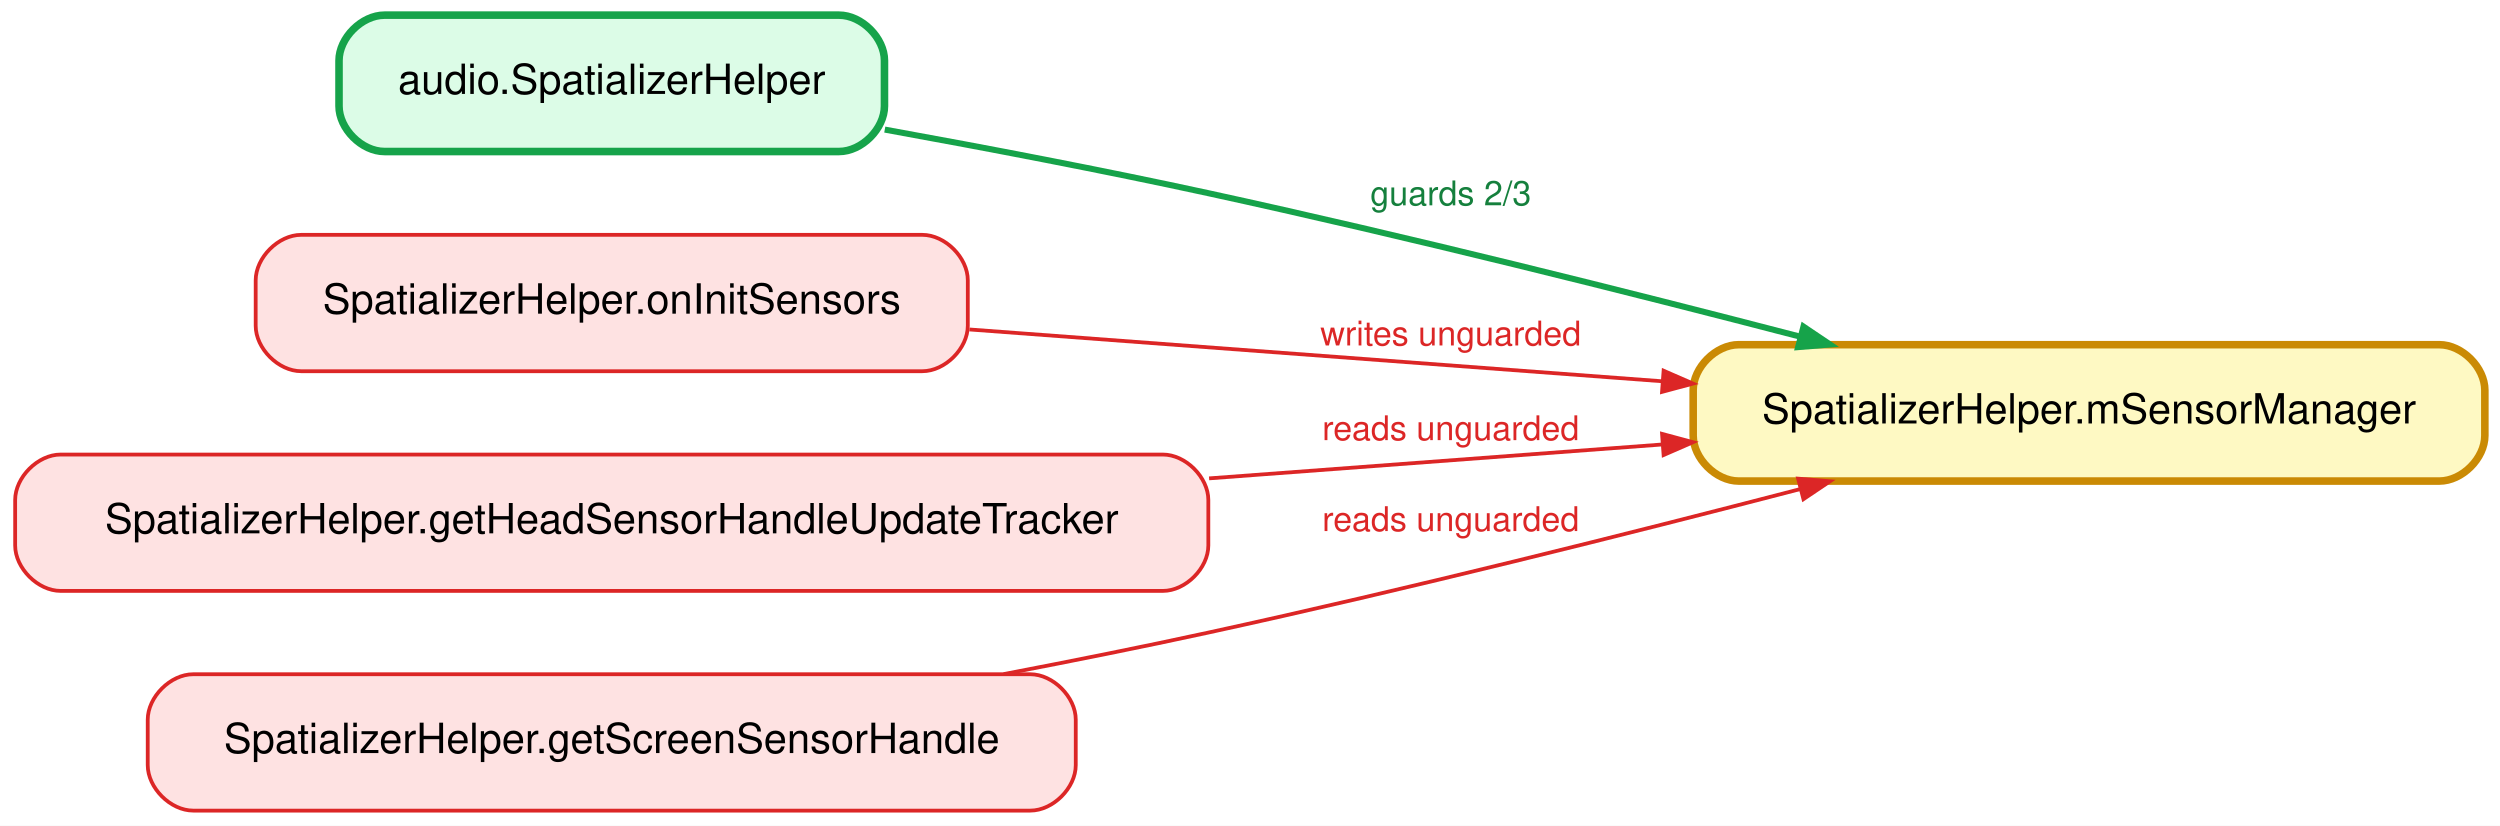
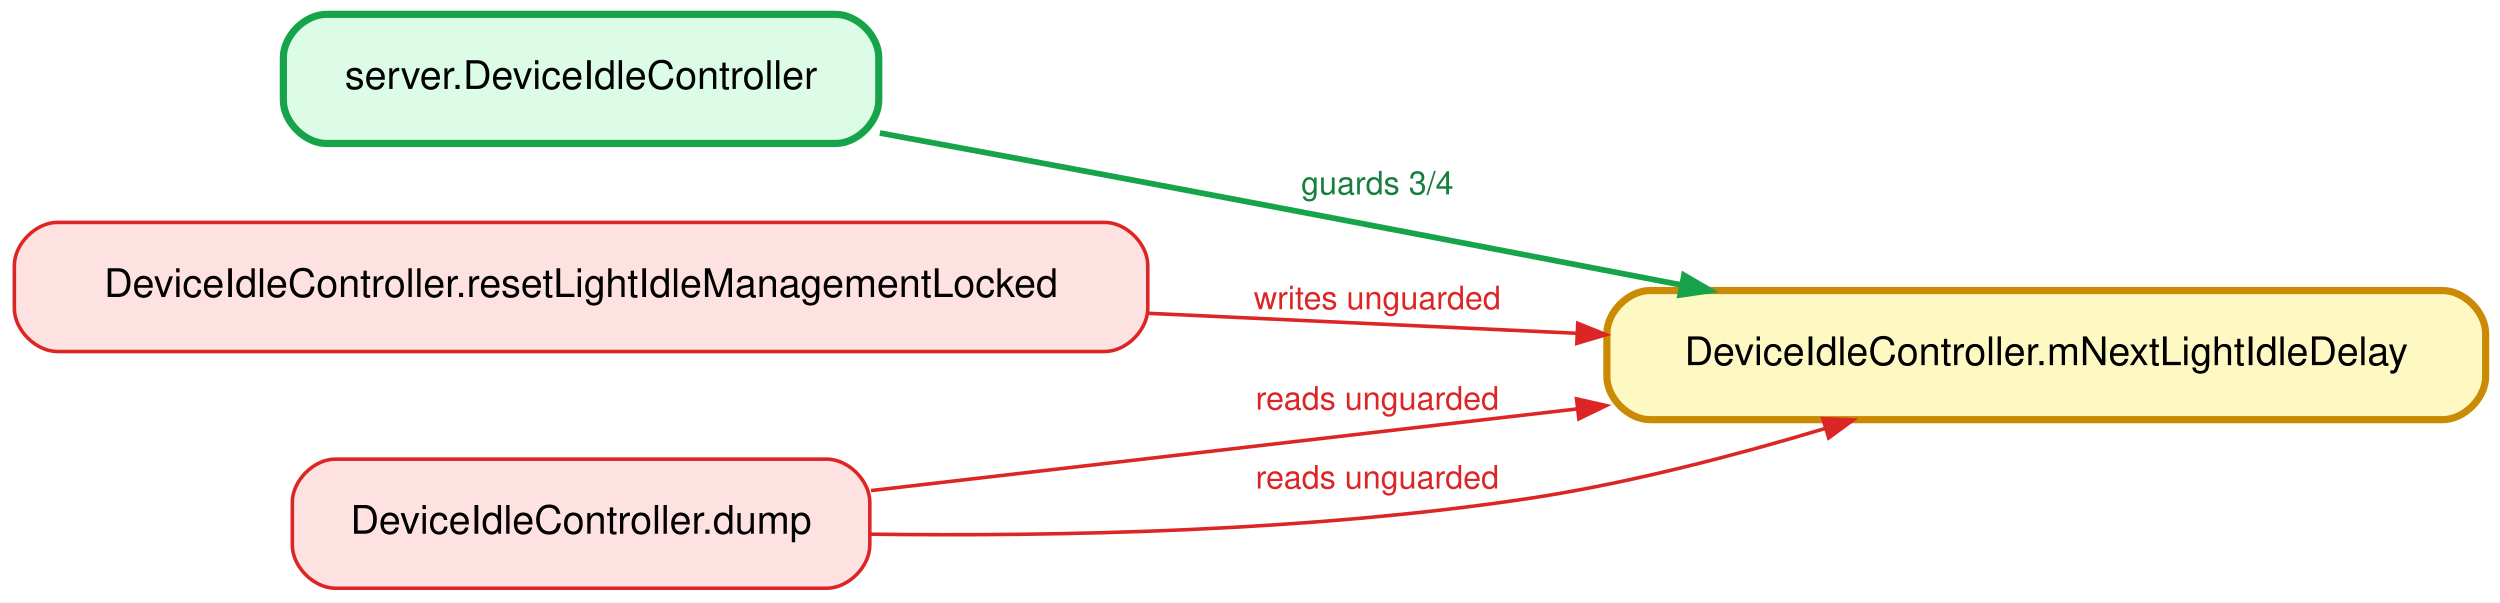
- <svg xmlns="http://www.w3.org/2000/svg" width="660pt" height="218pt" viewBox="0.00 0.00 660.00 218.00">
-   <g id="graph0" class="graph" transform="scale(1 1) rotate(0) translate(4 214)">
-     <polygon fill="white" stroke="transparent" points="-4,4 -4,-214 656,-214 656,4 -4,4" />
+ <svg xmlns="http://www.w3.org/2000/svg" width="697pt" height="168pt" viewBox="0.00 0.00 697.00 168.00">
+   <g id="graph0" class="graph" transform="scale(1 1) rotate(0) translate(4 164)">
+     <polygon fill="white" stroke="transparent" points="-4,4 -4,-164 693,-164 693,4 -4,4" />
    <g id="node1" class="node">
-       <path fill="#fef9c3" stroke="#ca8a04" stroke-width="2" d="M640,-123C640,-123 455,-123 455,-123 449,-123 443,-117 443,-111 443,-111 443,-99 443,-99 443,-93 449,-87 455,-87 455,-87 640,-87 640,-87 646,-87 652,-93 652,-99 652,-99 652,-111 652,-111 652,-117 646,-123 640,-123" />
-       <text text-anchor="middle" x="547.5" y="-102.2" font-family="Helvetica,sans-Serif" font-size="11.00">SpatializerHelper.mSensorManager</text>
+       <path fill="#fef9c3" stroke="#ca8a04" stroke-width="2" d="M677,-83C677,-83 456,-83 456,-83 450,-83 444,-77 444,-71 444,-71 444,-59 444,-59 444,-53 450,-47 456,-47 456,-47 677,-47 677,-47 683,-47 689,-53 689,-59 689,-59 689,-71 689,-71 689,-77 683,-83 677,-83" />
+       <text text-anchor="middle" x="566.5" y="-62.2" font-family="Helvetica,sans-Serif" font-size="11.00">DeviceIdleController.mNextLightIdleDelay</text>
    </g>
    <g id="node2" class="node">
-       <path fill="#dcfce7" stroke="#16a34a" stroke-width="2" d="M217.5,-210C217.5,-210 97.5,-210 97.5,-210 91.5,-210 85.5,-204 85.5,-198 85.5,-198 85.5,-186 85.5,-186 85.5,-180 91.5,-174 97.5,-174 97.5,-174 217.5,-174 217.5,-174 223.5,-174 229.5,-180 229.5,-186 229.5,-186 229.5,-198 229.5,-198 229.5,-204 223.5,-210 217.5,-210" />
-       <text text-anchor="middle" x="157.5" y="-189.2" font-family="Helvetica,sans-Serif" font-size="11.00">audio.SpatializerHelper</text>
+       <path fill="#dcfce7" stroke="#16a34a" stroke-width="2" d="M229,-160C229,-160 87,-160 87,-160 81,-160 75,-154 75,-148 75,-148 75,-136 75,-136 75,-130 81,-124 87,-124 87,-124 229,-124 229,-124 235,-124 241,-130 241,-136 241,-136 241,-148 241,-148 241,-154 235,-160 229,-160" />
+       <text text-anchor="middle" x="158" y="-139.2" font-family="Helvetica,sans-Serif" font-size="11.00">server.DeviceIdleController</text>
    </g>
    <g id="edge1" class="edge">
-       <path fill="none" stroke="#16a34a" stroke-width="1.6" d="M229.58,-179.79C256.42,-174.93 287.19,-169.05 315,-163 367.42,-151.59 426.03,-136.88 471.16,-125.14" />
-       <polygon fill="#16a34a" stroke="#16a34a" stroke-width="1.6" points="472.11,-127.78 479.14,-123.05 470.7,-122.36 472.11,-127.78" />
-       <text text-anchor="middle" x="379" y="-159.8" font-family="Helvetica,sans-Serif" font-size="9.00" fill="#15803d"> guards 2/3</text>
+       <path fill="none" stroke="#16a34a" stroke-width="1.6" d="M241.32,-126.91C265.4,-122.47 291.76,-117.57 316,-113 364.97,-103.77 419.3,-93.34 464.73,-84.56" />
+       <polygon fill="#16a34a" stroke="#16a34a" stroke-width="1.6" points="465.49,-87.27 472.82,-83 464.43,-81.77 465.49,-87.27" />
+       <text text-anchor="middle" x="380" y="-109.8" font-family="Helvetica,sans-Serif" font-size="9.00" fill="#15803d"> guards 3/4</text>
    </g>
    <g id="node3" class="node">
-       <path fill="#fee2e2" stroke="#dc2626" d="M239.5,-152C239.5,-152 75.5,-152 75.5,-152 69.5,-152 63.5,-146 63.5,-140 63.5,-140 63.5,-128 63.5,-128 63.5,-122 69.5,-116 75.5,-116 75.5,-116 239.5,-116 239.5,-116 245.5,-116 251.5,-122 251.5,-128 251.5,-128 251.5,-140 251.5,-140 251.5,-146 245.5,-152 239.5,-152" />
-       <text text-anchor="middle" x="157.5" y="-131.2" font-family="Helvetica,sans-Serif" font-size="11.00">SpatializerHelper.onInitSensors</text>
+       <path fill="#fee2e2" stroke="#dc2626" d="M304,-102C304,-102 12,-102 12,-102 6,-102 0,-96 0,-90 0,-90 0,-78 0,-78 0,-72 6,-66 12,-66 12,-66 304,-66 304,-66 310,-66 316,-72 316,-78 316,-78 316,-90 316,-90 316,-96 310,-102 304,-102" />
+       <text text-anchor="middle" x="158" y="-81.2" font-family="Helvetica,sans-Serif" font-size="11.00">DeviceIdleController.resetLightIdleManagementLocked</text>
    </g>
    <g id="edge2" class="edge">
-       <path fill="none" stroke="#dc2626" d="M251.93,-127.02C306.97,-122.9 376.94,-117.67 434.87,-113.34" />
-       <polygon fill="#dc2626" stroke="#dc2626" points="435.19,-116.13 442.96,-112.74 434.78,-110.54 435.19,-116.13" />
-       <text text-anchor="middle" x="379" y="-122.8" font-family="Helvetica,sans-Serif" font-size="9.00" fill="#dc2626"> writes unguarded</text>
+       <path fill="none" stroke="#dc2626" d="M316.16,-76.65C355.69,-74.81 397.67,-72.84 435.69,-71.07" />
+       <polygon fill="#dc2626" stroke="#dc2626" points="435.88,-73.86 443.74,-70.69 435.62,-68.27 435.88,-73.86" />
+       <text text-anchor="middle" x="380" y="-77.8" font-family="Helvetica,sans-Serif" font-size="9.00" fill="#dc2626"> writes unguarded</text>
    </g>
    <g id="node4" class="node">
-       <path fill="#fee2e2" stroke="#dc2626" d="M303,-94C303,-94 12,-94 12,-94 6,-94 0,-88 0,-82 0,-82 0,-70 0,-70 0,-64 6,-58 12,-58 12,-58 303,-58 303,-58 309,-58 315,-64 315,-70 315,-70 315,-82 315,-82 315,-88 309,-94 303,-94" />
-       <text text-anchor="middle" x="157.5" y="-73.2" font-family="Helvetica,sans-Serif" font-size="11.00">SpatializerHelper.getHeadSensorHandleUpdateTracker</text>
+       <path fill="#fee2e2" stroke="#dc2626" d="M226.5,-36C226.5,-36 89.5,-36 89.5,-36 83.5,-36 77.5,-30 77.5,-24 77.5,-24 77.5,-12 77.5,-12 77.5,-6 83.5,0 89.5,0 89.5,0 226.5,0 226.5,0 232.5,0 238.5,-6 238.5,-12 238.5,-12 238.5,-24 238.5,-24 238.5,-30 232.5,-36 226.5,-36" />
+       <text text-anchor="middle" x="158" y="-15.2" font-family="Helvetica,sans-Serif" font-size="11.00">DeviceIdleController.dump</text>
    </g>
    <g id="edge3" class="edge">
-       <path fill="none" stroke="#dc2626" d="M315.2,-87.71C355.18,-90.7 397.37,-93.85 434.6,-96.64" />
-       <polygon fill="#dc2626" stroke="#dc2626" points="434.78,-99.46 442.96,-97.26 435.19,-93.87 434.78,-99.46" />
-       <text text-anchor="middle" x="379" y="-97.8" font-family="Helvetica,sans-Serif" font-size="9.00" fill="#dc2626"> reads unguarded</text>
-     </g>
-     <g id="node5" class="node">
-       <path fill="#fee2e2" stroke="#dc2626" d="M268,-36C268,-36 47,-36 47,-36 41,-36 35,-30 35,-24 35,-24 35,-12 35,-12 35,-6 41,0 47,0 47,0 268,0 268,0 274,0 280,-6 280,-12 280,-12 280,-24 280,-24 280,-30 274,-36 268,-36" />
-       <text text-anchor="middle" x="157.5" y="-15.2" font-family="Helvetica,sans-Serif" font-size="11.00">SpatializerHelper.getScreenSensorHandle</text>
+       <path fill="none" stroke="#dc2626" d="M238.83,-27.23C294.81,-33.7 370.91,-42.5 435.57,-49.98" />
+       <polygon fill="#dc2626" stroke="#dc2626" points="435.54,-52.79 443.81,-50.93 436.18,-47.23 435.54,-52.79" />
+       <text text-anchor="middle" x="380" y="-49.8" font-family="Helvetica,sans-Serif" font-size="9.00" fill="#dc2626"> reads unguarded</text>
    </g>
    <g id="edge4" class="edge">
-       <path fill="none" stroke="#dc2626" d="M260.97,-36.04C279.01,-39.49 297.58,-43.21 315,-47 367.42,-58.41 426.03,-73.12 471.16,-84.86" />
-       <polygon fill="#dc2626" stroke="#dc2626" points="470.7,-87.64 479.14,-86.95 472.11,-82.22 470.7,-87.64" />
-       <text text-anchor="middle" x="379" y="-73.8" font-family="Helvetica,sans-Serif" font-size="9.00" fill="#dc2626"> reads unguarded</text>
+       <path fill="none" stroke="#dc2626" d="M238.57,-15.07C290.96,-14.38 360.91,-15.82 422,-25 449.7,-29.16 479.64,-36.96 504.97,-44.58" />
+       <polygon fill="#dc2626" stroke="#dc2626" points="504.21,-47.27 512.68,-46.93 505.85,-41.92 504.21,-47.27" />
+       <text text-anchor="middle" x="380" y="-27.8" font-family="Helvetica,sans-Serif" font-size="9.00" fill="#dc2626"> reads unguarded</text>
    </g>
  </g>
</svg>
